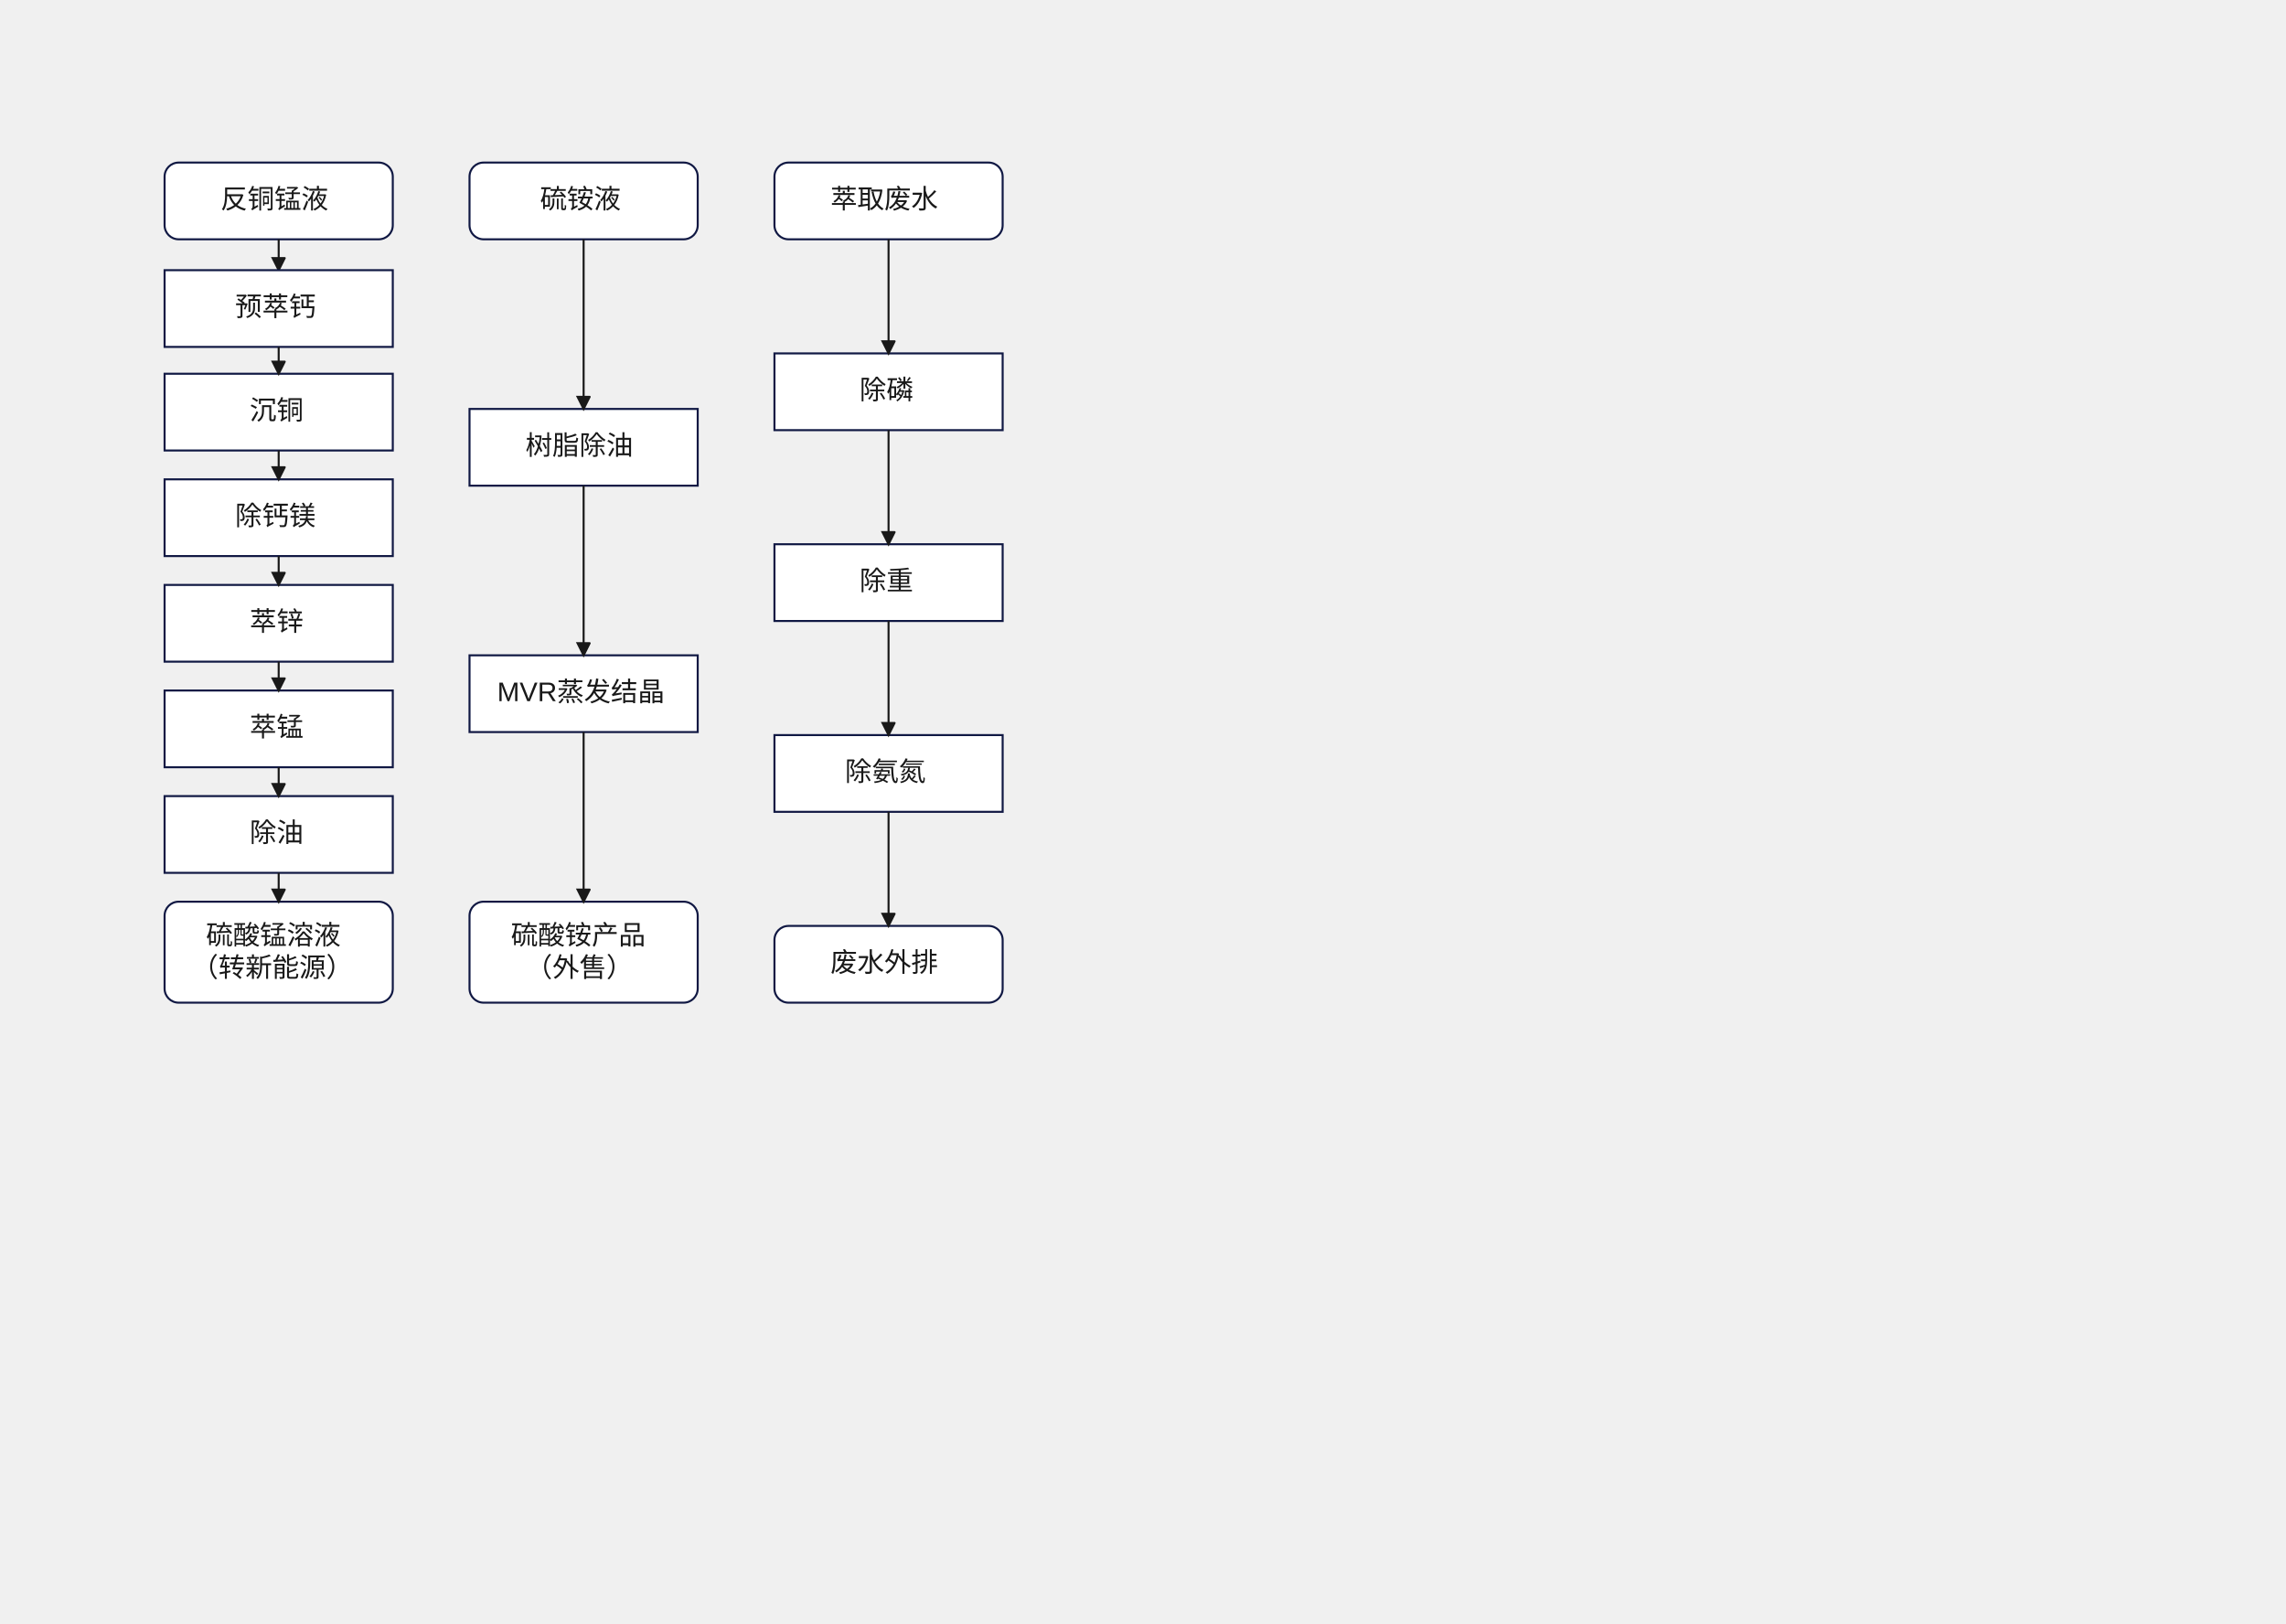
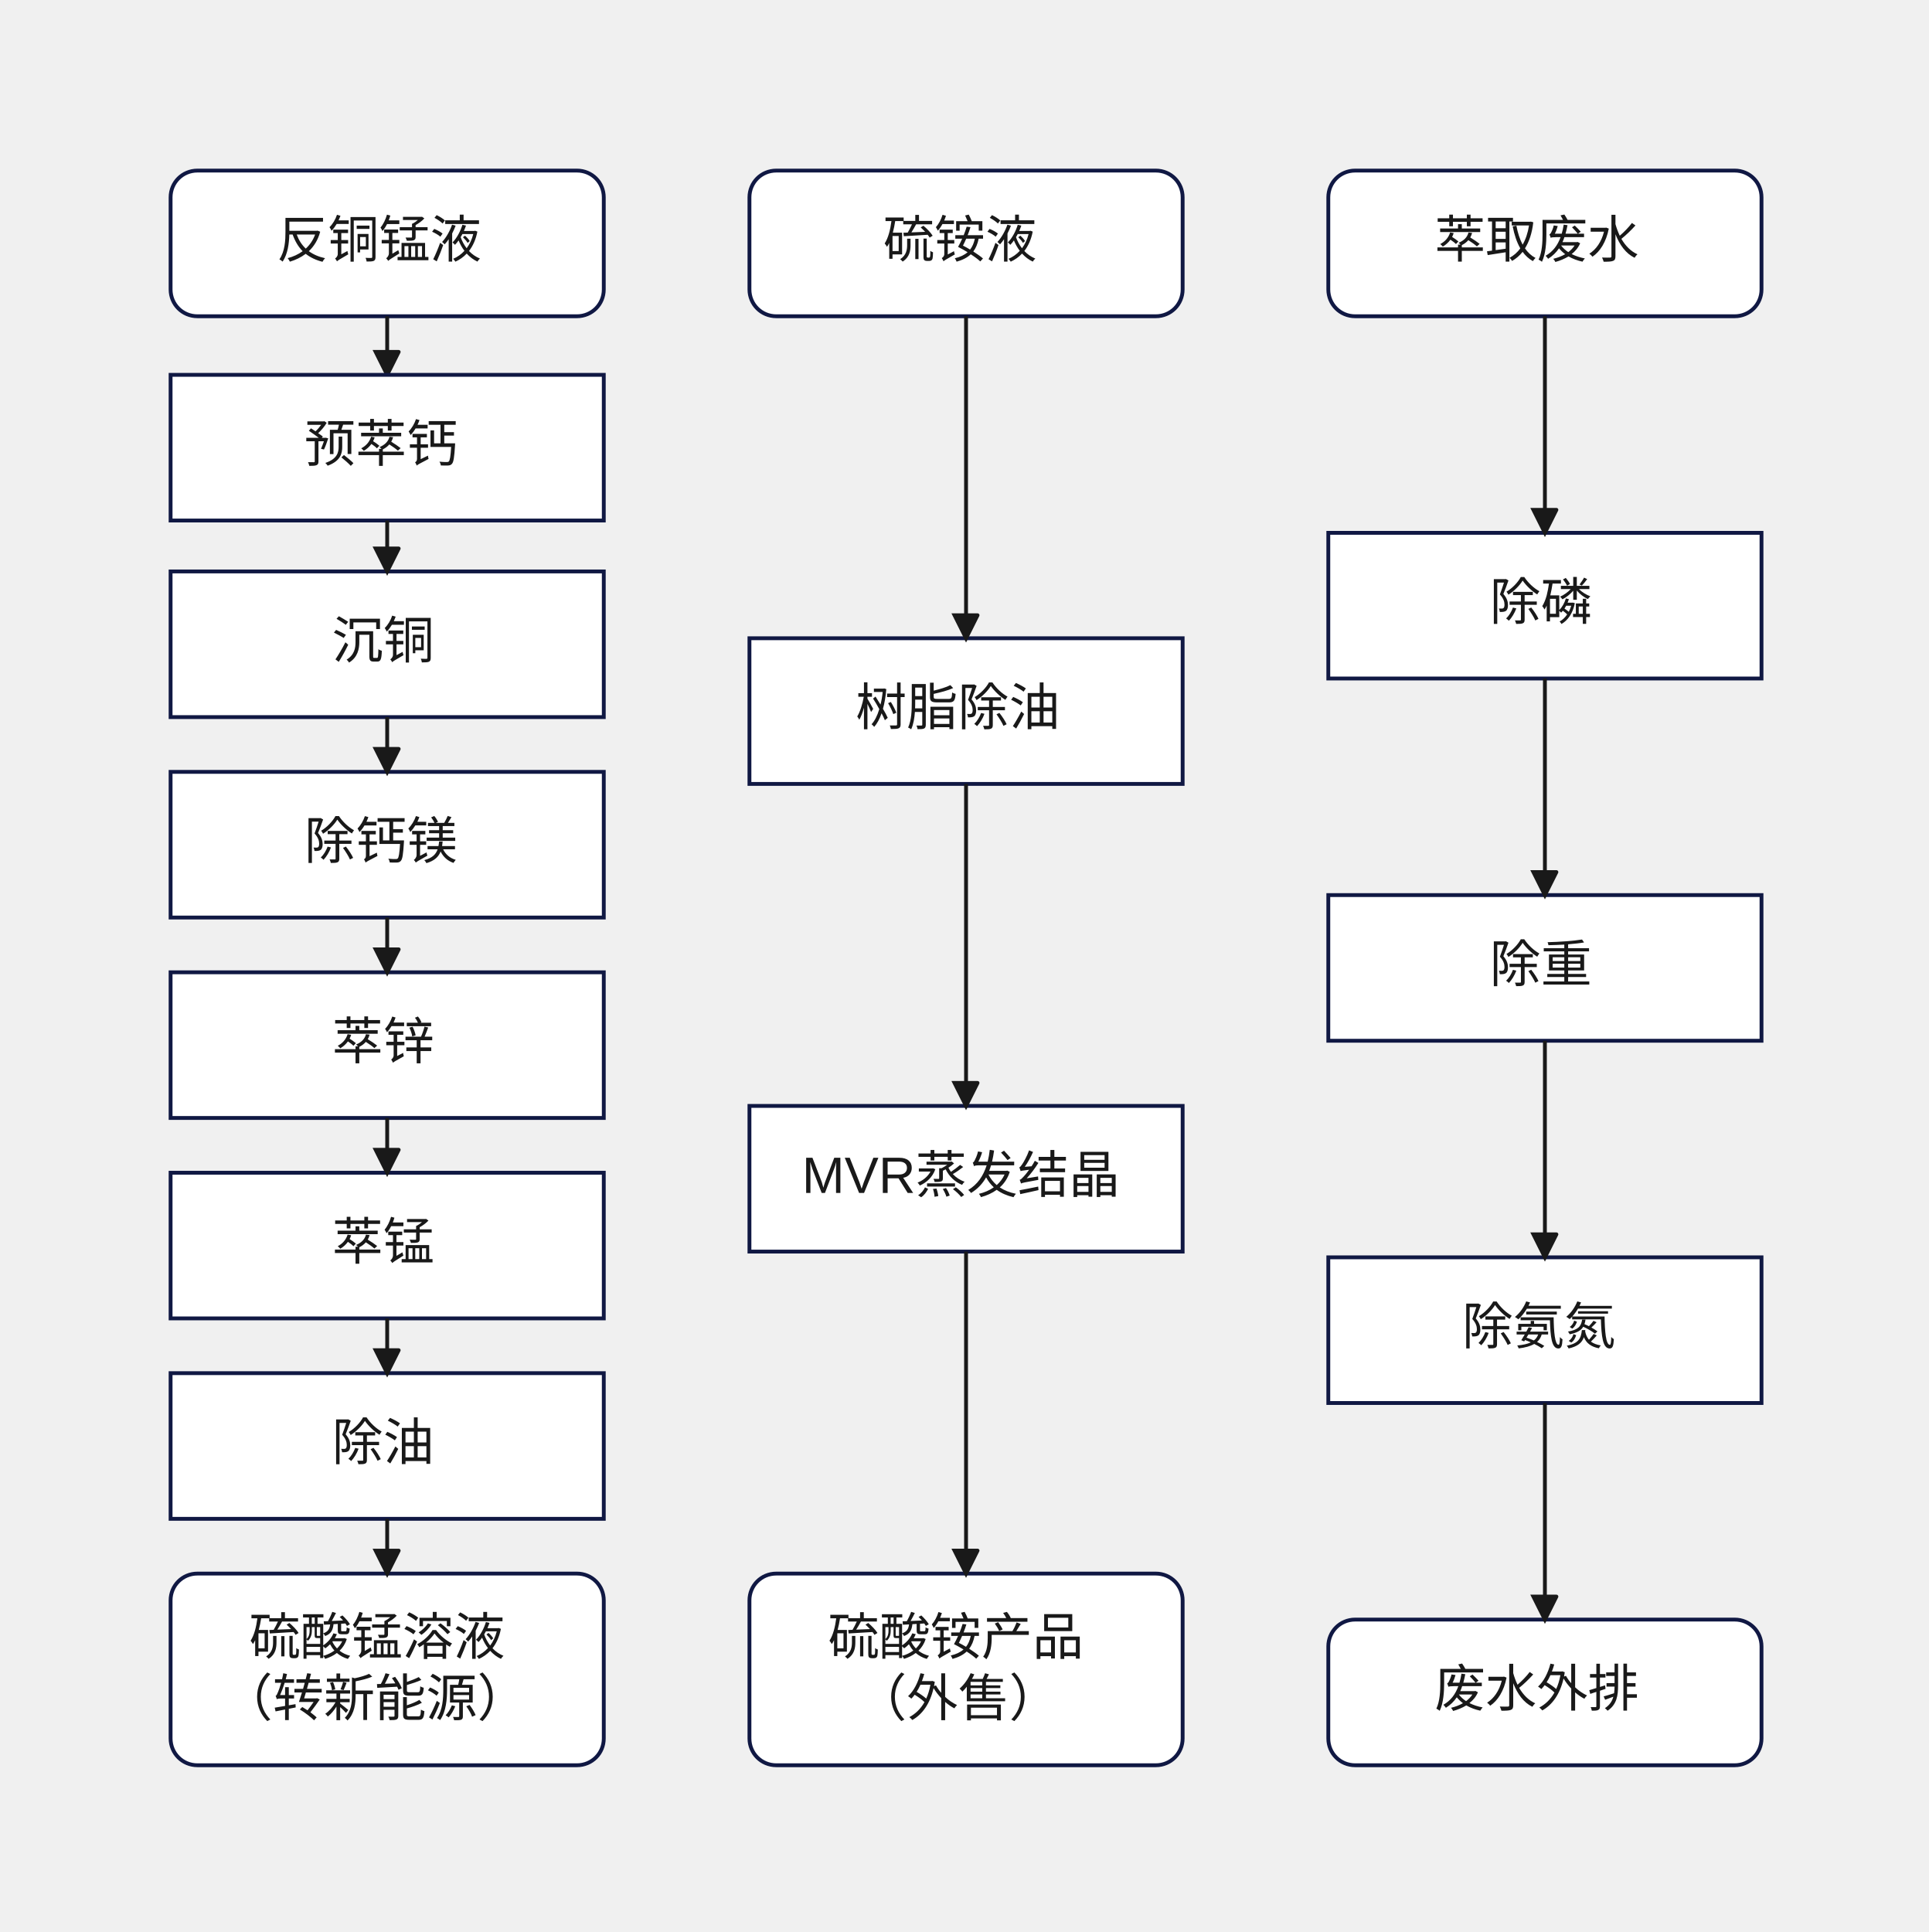
- <svg xmlns="http://www.w3.org/2000/svg" width="1132" height="804" viewBox="0 0 1132 804" overflow="hidden">
+ <svg xmlns="http://www.w3.org/2000/svg" width="503" viewBox="0 0 503 504" height="504">
  <defs />
-   <g id="page3" transform="translate(5.5 5.5)">
-     <rect x="0" y="0" width="1123" height="794" fill="none" />
-     <g id="shape1" transform="translate(76 75)">
-       <path d="M113 31 113 7C113 3.1 109.9 0 106 0L7 0C3.1 0 0 3.1 0 7L0 31C0 34.9 3.1 38 7 38L106 38C109.9 38 113 34.9 113 31Z" stroke="#101843" fill="#FFFFFF" />
-       <text fill="#191919" font-family="方正书宋简体,PingFang SC,Mircrosoft YaHei,Arial" font-size="13.333" xml:space="preserve">
-         <tspan x="27.7" y="22.7">反铜锰液</tspan>
+   <g transform="translate(5.5,5.5)" id="page3">
+     <rect x="0" fill="none" y="0" width="493" height="494" />
+     <g transform="translate(39,39)" id="shape1">
+       <path fill="#ffffff" d="M113.0,31.0L113.0,7.0C113.0,3.1,109.9,.0,106.0,.0L7.0,.0C3.1,.0,.0,3.1,.0,7.0L.0,31.0C.0,34.9,3.1,38.0,7.0,38.0L106.0,38.0C109.9,38.0,113.0,34.9,113.0,31.0z" fill-rule="nonzero" stroke-width="1" stroke="#101843" />
+       <text style="fill:#191919;font-family:方正书宋简体,PingFang SC,Mircrosoft YaHei,Arial;font-size:10.00pt" xml:space="preserve">
+         <tspan x="27.7" style="font-family:方正书宋简体,PingFang SC,Mircrosoft YaHei,Arial" y="22.7">反铜锰液</tspan>
      </text>
    </g>
-     <g id="shape2" transform="translate(132.5 113)">
-       <path d="M0 0 -0 9.3" stroke="#191919" fill="none" />
-       <path d="M3 9.3 -0 15.3-3 9.3 3 9.3" stroke="#191919" stroke-linecap="round" fill="#191919" />
+     <g transform="translate(95.5,77)" id="shape2">
+       <path d="M.0,.0L-0.0,9.3" fill="none" stroke-width="1" stroke="#191919" />
+       <path fill="#191919" d="M3.0,9.3L-0.0,15.3L-3.0,9.3L3.0,9.3" stroke-width="1" stroke-linecap="round" stroke="#191919" />
    </g>
-     <g id="shape3" transform="translate(76 128.286)">
-       <path d="M113 38 113 0 0 0 0 38 113 38Z" stroke="#101843" fill="#FFFFFF" />
-       <text fill="#191919" font-family="方正书宋简体,PingFang SC,Mircrosoft YaHei,Arial" font-size="13.333" xml:space="preserve">
-         <tspan x="34.9" y="22.7">预萃钙</tspan>
+     <g transform="translate(39,92.286)" id="shape3">
+       <path fill="#ffffff" d="M113.0,38.0L113.0,.0L.0,.0L.0,38.0L113.0,38.0z" fill-rule="nonzero" stroke-width="1" stroke="#101843" />
+       <text style="fill:#191919;font-family:方正书宋简体,PingFang SC,Mircrosoft YaHei,Arial;font-size:10.00pt" xml:space="preserve">
+         <tspan x="34.9" style="font-family:方正书宋简体,PingFang SC,Mircrosoft YaHei,Arial" y="22.7">预萃钙</tspan>
      </text>
    </g>
-     <g id="shape4" transform="translate(76 179.571)">
-       <path d="M113 38 113 0 0 0 0 38 113 38Z" stroke="#101843" fill="#FFFFFF" />
-       <text fill="#191919" font-family="方正书宋简体,PingFang SC,Mircrosoft YaHei,Arial" font-size="13.333" xml:space="preserve">
-         <tspan x="42.1" y="22.7">沉铜</tspan>
+     <g transform="translate(39,143.571)" id="shape4">
+       <path fill="#ffffff" d="M113.0,38.0L113.0,.0L.0,.0L.0,38.0L113.0,38.0z" fill-rule="nonzero" stroke-width="1" stroke="#101843" />
+       <text style="fill:#191919;font-family:方正书宋简体,PingFang SC,Mircrosoft YaHei,Arial;font-size:10.00pt" xml:space="preserve">
+         <tspan x="42.1" style="font-family:方正书宋简体,PingFang SC,Mircrosoft YaHei,Arial" y="22.7">沉铜</tspan>
      </text>
    </g>
-     <g id="shape5" transform="translate(76 231.857)">
-       <path d="M113 38 113 0 0 0 0 38 113 38Z" stroke="#101843" fill="#FFFFFF" />
-       <text fill="#191919" font-family="方正书宋简体,PingFang SC,Mircrosoft YaHei,Arial" font-size="13.333" xml:space="preserve">
-         <tspan x="34.9" y="22.7">除钙镁</tspan>
+     <g transform="translate(39,195.857)" id="shape5">
+       <path fill="#ffffff" d="M113.0,38.0L113.0,.0L.0,.0L.0,38.0L113.0,38.0z" fill-rule="nonzero" stroke-width="1" stroke="#101843" />
+       <text style="fill:#191919;font-family:方正书宋简体,PingFang SC,Mircrosoft YaHei,Arial;font-size:10.00pt" xml:space="preserve">
+         <tspan x="34.9" style="font-family:方正书宋简体,PingFang SC,Mircrosoft YaHei,Arial" y="22.7">除钙镁</tspan>
      </text>
    </g>
-     <g id="shape6" transform="translate(76 284.143)">
-       <path d="M113 38 113 0 0 0 0 38 113 38Z" stroke="#101843" fill="#FFFFFF" />
-       <text fill="#191919" font-family="方正书宋简体,PingFang SC,Mircrosoft YaHei,Arial" font-size="13.333" xml:space="preserve">
-         <tspan x="42.1" y="22.7">萃锌</tspan>
+     <g transform="translate(39,248.143)" id="shape6">
+       <path fill="#ffffff" d="M113.0,38.0L113.0,.0L.0,.0L.0,38.0L113.0,38.0z" fill-rule="nonzero" stroke-width="1" stroke="#101843" />
+       <text style="fill:#191919;font-family:方正书宋简体,PingFang SC,Mircrosoft YaHei,Arial;font-size:10.00pt" xml:space="preserve">
+         <tspan x="42.1" style="font-family:方正书宋简体,PingFang SC,Mircrosoft YaHei,Arial" y="22.7">萃锌</tspan>
      </text>
    </g>
-     <g id="shape7" transform="translate(76 336.429)">
-       <path d="M113 38 113 0 0 0 0 38 113 38Z" stroke="#101843" fill="#FFFFFF" />
-       <text fill="#191919" font-family="方正书宋简体,PingFang SC,Mircrosoft YaHei,Arial" font-size="13.333" xml:space="preserve">
-         <tspan x="42.1" y="22.7">萃锰</tspan>
+     <g transform="translate(39,300.429)" id="shape7">
+       <path fill="#ffffff" d="M113.0,38.0L113.0,.0L.0,.0L.0,38.0L113.0,38.0z" fill-rule="nonzero" stroke-width="1" stroke="#101843" />
+       <text style="fill:#191919;font-family:方正书宋简体,PingFang SC,Mircrosoft YaHei,Arial;font-size:10.00pt" xml:space="preserve">
+         <tspan x="42.1" style="font-family:方正书宋简体,PingFang SC,Mircrosoft YaHei,Arial" y="22.7">萃锰</tspan>
      </text>
    </g>
-     <g id="shape8" transform="translate(76 388.714)">
-       <path d="M113 38 113 0 0 0 0 38 113 38Z" stroke="#101843" fill="#FFFFFF" />
-       <text fill="#191919" font-family="方正书宋简体,PingFang SC,Mircrosoft YaHei,Arial" font-size="13.333" xml:space="preserve">
-         <tspan x="42.1" y="22.7">除油</tspan>
+     <g transform="translate(39,352.714)" id="shape8">
+       <path fill="#ffffff" d="M113.0,38.0L113.0,.0L.0,.0L.0,38.0L113.0,38.0z" fill-rule="nonzero" stroke-width="1" stroke="#101843" />
+       <text style="fill:#191919;font-family:方正书宋简体,PingFang SC,Mircrosoft YaHei,Arial;font-size:10.00pt" xml:space="preserve">
+         <tspan x="42.1" style="font-family:方正书宋简体,PingFang SC,Mircrosoft YaHei,Arial" y="22.7">除油</tspan>
      </text>
    </g>
-     <g id="shape9" transform="translate(76 441)">
-       <path d="M113 43 113 7C113 3.1 109.9 0 106 0L7 0C3.1 0 0 3.1 0 7L0 43C0 46.9 3.1 50 7 50L106 50C109.9 50 113 46.9 113 43Z" stroke="#101843" fill="#FFFFFF" />
-       <text fill="#191919" font-family="方正书宋简体,PingFang SC,Mircrosoft YaHei,Arial" font-size="13.333" xml:space="preserve">
-         <tspan x="20.5" y="21.2">硫酸锰溶液</tspan>
-         <tspan x="13.3" y="37.2">（转新能源）</tspan>
+     <g transform="translate(39,405)" id="shape9">
+       <path fill="#ffffff" d="M113.0,43.0L113.0,7.0C113.0,3.1,109.9,.0,106.0,.0L7.0,.0C3.1,.0,.0,3.1,.0,7.0L.0,43.0C.0,46.9,3.1,50.0,7.0,50.0L106.0,50.0C109.9,50.0,113.0,46.9,113.0,43.0z" fill-rule="nonzero" stroke-width="1" stroke="#101843" />
+       <text style="fill:#191919;font-family:方正书宋简体,PingFang SC,Mircrosoft YaHei,Arial;font-size:10.00pt" xml:space="preserve">
+         <tspan x="20.5" style="font-family:方正书宋简体,PingFang SC,Mircrosoft YaHei,Arial" y="21.2">硫酸锰溶液</tspan>
+         <tspan x="13.3" style="font-family:方正书宋简体,PingFang SC,Mircrosoft YaHei,Arial" y="37.2">（转新能源）</tspan>
      </text>
    </g>
-     <g id="shape10" transform="translate(227 75)">
-       <path d="M113 31 113 7C113 3.1 109.9 0 106 0L7 0C3.1 0 0 3.1 0 7L0 31C0 34.9 3.1 38 7 38L106 38C109.9 38 113 34.9 113 31Z" stroke="#101843" fill="#FFFFFF" />
-       <text fill="#191919" font-family="方正书宋简体,PingFang SC,Mircrosoft YaHei,Arial" font-size="13.333" xml:space="preserve">
-         <tspan x="34.9" y="22.7">硫铵液</tspan>
+     <g transform="translate(190,39)" id="shape10">
+       <path fill="#ffffff" d="M113.0,31.0L113.0,7.0C113.0,3.1,109.9,.0,106.0,.0L7.0,.0C3.1,.0,.0,3.1,.0,7.0L.0,31.0C.0,34.9,3.1,38.0,7.0,38.0L106.0,38.0C109.9,38.0,113.0,34.9,113.0,31.0z" fill-rule="nonzero" stroke-width="1" stroke="#101843" />
+       <text style="fill:#191919;font-family:方正书宋简体,PingFang SC,Mircrosoft YaHei,Arial;font-size:10.00pt" xml:space="preserve">
+         <tspan x="34.9" style="font-family:方正书宋简体,PingFang SC,Mircrosoft YaHei,Arial" y="22.7">硫铵液</tspan>
      </text>
    </g>
-     <g id="shape11" transform="translate(227 197)">
-       <path d="M113 38 113 0 0 0 0 38 113 38Z" stroke="#101843" fill="#FFFFFF" />
-       <text fill="#191919" font-family="方正书宋简体,PingFang SC,Mircrosoft YaHei,Arial" font-size="13.333" xml:space="preserve">
-         <tspan x="27.7" y="22.7">树脂除油</tspan>
+     <g transform="translate(190,161)" id="shape11">
+       <path fill="#ffffff" d="M113.0,38.0L113.0,.0L.0,.0L.0,38.0L113.0,38.0z" fill-rule="nonzero" stroke-width="1" stroke="#101843" />
+       <text style="fill:#191919;font-family:方正书宋简体,PingFang SC,Mircrosoft YaHei,Arial;font-size:10.00pt" xml:space="preserve">
+         <tspan x="27.7" style="font-family:方正书宋简体,PingFang SC,Mircrosoft YaHei,Arial" y="22.7">树脂除油</tspan>
      </text>
    </g>
-     <g id="shape12" transform="translate(227 319)">
-       <path d="M113 38 113 0 0 0 0 38 113 38Z" stroke="#101843" fill="#FFFFFF" />
-       <text fill="#191919" font-family="方正书宋简体,PingFang SC,Mircrosoft YaHei,Arial" font-size="13.333" xml:space="preserve">
-         <tspan x="13.7" y="22.7">MVR蒸发结晶</tspan>
+     <g transform="translate(190,283)" id="shape12">
+       <path fill="#ffffff" d="M113.0,38.0L113.0,.0L.0,.0L.0,38.0L113.0,38.0z" fill-rule="nonzero" stroke-width="1" stroke="#101843" />
+       <text style="fill:#191919;font-family:方正书宋简体,PingFang SC,Mircrosoft YaHei,Arial;font-size:10.00pt" xml:space="preserve">
+         <tspan x="13.7" style="font-family:方正书宋简体,PingFang SC,Mircrosoft YaHei,Arial" y="22.7">MVR蒸发结晶</tspan>
      </text>
    </g>
-     <g id="shape13" transform="translate(227 441)">
-       <path d="M113 43 113 7C113 3.1 109.9 0 106 0L7 0C3.1 0 0 3.1 0 7L0 43C0 46.9 3.1 50 7 50L106 50C109.9 50 113 46.9 113 43Z" stroke="#101843" fill="#FFFFFF" />
-       <text fill="#191919" font-family="方正书宋简体,PingFang SC,Mircrosoft YaHei,Arial" font-size="13.333" xml:space="preserve">
-         <tspan x="20.5" y="21.2">硫酸铵产品</tspan>
-         <tspan x="27.7" y="37.2">（外售）</tspan>
+     <g transform="translate(190,405)" id="shape13">
+       <path fill="#ffffff" d="M113.0,43.0L113.0,7.0C113.0,3.1,109.9,.0,106.0,.0L7.0,.0C3.1,.0,.0,3.1,.0,7.0L.0,43.0C.0,46.9,3.1,50.0,7.0,50.0L106.0,50.0C109.9,50.0,113.0,46.9,113.0,43.0z" fill-rule="nonzero" stroke-width="1" stroke="#101843" />
+       <text style="fill:#191919;font-family:方正书宋简体,PingFang SC,Mircrosoft YaHei,Arial;font-size:10.00pt" xml:space="preserve">
+         <tspan x="20.5" style="font-family:方正书宋简体,PingFang SC,Mircrosoft YaHei,Arial" y="21.2">硫酸铵产品</tspan>
+         <tspan x="27.7" style="font-family:方正书宋简体,PingFang SC,Mircrosoft YaHei,Arial" y="37.2">（外售）</tspan>
      </text>
    </g>
-     <g id="shape14" transform="translate(378 75)">
-       <path d="M113 31 113 7C113 3.1 109.9 0 106 0L7 0C3.1 0 0 3.1 0 7L0 31C0 34.9 3.1 38 7 38L106 38C109.9 38 113 34.9 113 31Z" stroke="#101843" fill="#FFFFFF" />
-       <text fill="#191919" font-family="方正书宋简体,PingFang SC,Mircrosoft YaHei,Arial" font-size="13.333" xml:space="preserve">
-         <tspan x="27.7" y="22.7">萃取废水</tspan>
+     <g transform="translate(341,39)" id="shape14">
+       <path fill="#ffffff" d="M113.0,31.0L113.0,7.0C113.0,3.1,109.9,.0,106.0,.0L7.0,.0C3.1,.0,.0,3.1,.0,7.0L.0,31.0C.0,34.9,3.1,38.0,7.0,38.0L106.0,38.0C109.9,38.0,113.0,34.9,113.0,31.0z" fill-rule="nonzero" stroke-width="1" stroke="#101843" />
+       <text style="fill:#191919;font-family:方正书宋简体,PingFang SC,Mircrosoft YaHei,Arial;font-size:10.00pt" xml:space="preserve">
+         <tspan x="27.7" style="font-family:方正书宋简体,PingFang SC,Mircrosoft YaHei,Arial" y="22.7">萃取废水</tspan>
      </text>
    </g>
-     <g id="shape15" transform="translate(378 169.5)">
-       <path d="M113 38 113 0 0 0 0 38 113 38Z" stroke="#101843" fill="#FFFFFF" />
-       <text fill="#191919" font-family="方正书宋简体,PingFang SC,Mircrosoft YaHei,Arial" font-size="13.333" xml:space="preserve">
-         <tspan x="42.1" y="22.7">除磷</tspan>
+     <g transform="translate(341,133.5)" id="shape15">
+       <path fill="#ffffff" d="M113.0,38.0L113.0,.0L.0,.0L.0,38.0L113.0,38.0z" fill-rule="nonzero" stroke-width="1" stroke="#101843" />
+       <text style="fill:#191919;font-family:方正书宋简体,PingFang SC,Mircrosoft YaHei,Arial;font-size:10.00pt" xml:space="preserve">
+         <tspan x="42.1" style="font-family:方正书宋简体,PingFang SC,Mircrosoft YaHei,Arial" y="22.7">除磷</tspan>
      </text>
    </g>
-     <g id="shape16" transform="translate(378 264)">
-       <path d="M113 38 113 0 0 0 0 38 113 38Z" stroke="#101843" fill="#FFFFFF" />
-       <text fill="#191919" font-family="方正书宋简体,PingFang SC,Mircrosoft YaHei,Arial" font-size="13.333" xml:space="preserve">
-         <tspan x="42.1" y="22.7">除重</tspan>
+     <g transform="translate(341,228)" id="shape16">
+       <path fill="#ffffff" d="M113.0,38.0L113.0,.0L.0,.0L.0,38.0L113.0,38.0z" fill-rule="nonzero" stroke-width="1" stroke="#101843" />
+       <text style="fill:#191919;font-family:方正书宋简体,PingFang SC,Mircrosoft YaHei,Arial;font-size:10.00pt" xml:space="preserve">
+         <tspan x="42.1" style="font-family:方正书宋简体,PingFang SC,Mircrosoft YaHei,Arial" y="22.7">除重</tspan>
      </text>
    </g>
-     <g id="shape17" transform="translate(378 358.5)">
-       <path d="M113 38 113 0 0 0 0 38 113 38Z" stroke="#101843" fill="#FFFFFF" />
-       <text fill="#191919" font-family="方正书宋简体,PingFang SC,Mircrosoft YaHei,Arial" font-size="13.333" xml:space="preserve">
-         <tspan x="34.9" y="22.7">除氨氮</tspan>
+     <g transform="translate(341,322.5)" id="shape17">
+       <path fill="#ffffff" d="M113.0,38.0L113.0,.0L.0,.0L.0,38.0L113.0,38.0z" fill-rule="nonzero" stroke-width="1" stroke="#101843" />
+       <text style="fill:#191919;font-family:方正书宋简体,PingFang SC,Mircrosoft YaHei,Arial;font-size:10.00pt" xml:space="preserve">
+         <tspan x="34.9" style="font-family:方正书宋简体,PingFang SC,Mircrosoft YaHei,Arial" y="22.7">除氨氮</tspan>
      </text>
    </g>
-     <g id="shape18" transform="translate(378 453)">
-       <path d="M113 31 113 7C113 3.1 109.9 0 106 0L7 0C3.1 0 0 3.1 0 7L0 31C0 34.9 3.1 38 7 38L106 38C109.9 38 113 34.9 113 31Z" stroke="#101843" fill="#FFFFFF" />
-       <text fill="#191919" font-family="方正书宋简体,PingFang SC,Mircrosoft YaHei,Arial" font-size="13.333" xml:space="preserve">
-         <tspan x="27.7" y="22.7">废水外排</tspan>
+     <g transform="translate(341,417)" id="shape18">
+       <path fill="#ffffff" d="M113.0,31.0L113.0,7.0C113.0,3.1,109.9,.0,106.0,.0L7.0,.0C3.1,.0,.0,3.1,.0,7.0L.0,31.0C.0,34.9,3.1,38.0,7.0,38.0L106.0,38.0C109.9,38.0,113.0,34.9,113.0,31.0z" fill-rule="nonzero" stroke-width="1" stroke="#101843" />
+       <text style="fill:#191919;font-family:方正书宋简体,PingFang SC,Mircrosoft YaHei,Arial;font-size:10.00pt" xml:space="preserve">
+         <tspan x="27.7" style="font-family:方正书宋简体,PingFang SC,Mircrosoft YaHei,Arial" y="22.7">废水外排</tspan>
      </text>
    </g>
-     <g id="shape19" transform="translate(132.5 166.286)">
-       <path d="M0 0 0 7.3" stroke="#191919" fill="none" />
-       <path d="M3 7.3 0 13.3-3 7.3 3 7.3" stroke="#191919" stroke-linecap="round" fill="#191919" />
+     <g transform="translate(95.5,130.286)" id="shape19">
+       <path d="M.0,.0L.0,7.3" fill="none" stroke-width="1" stroke="#191919" />
+       <path fill="#191919" d="M3.0,7.3L.0,13.3L-3.0,7.3L3.0,7.3" stroke-width="1" stroke-linecap="round" stroke="#191919" />
    </g>
-     <g id="shape20" transform="translate(132.5 217.571)">
-       <path d="M0 0 0 8.3" stroke="#191919" fill="none" />
-       <path d="M3 8.3 0 14.3-3 8.3 3 8.3" stroke="#191919" stroke-linecap="round" fill="#191919" />
+     <g transform="translate(95.5,181.571)" id="shape20">
+       <path d="M.0,.0L.0,8.3" fill="none" stroke-width="1" stroke="#191919" />
+       <path fill="#191919" d="M3.0,8.3L.0,14.3L-3.0,8.3L3.0,8.3" stroke-width="1" stroke-linecap="round" stroke="#191919" />
    </g>
-     <g id="shape21" transform="translate(132.5 269.857)">
-       <path d="M0 0 0 8.3" stroke="#191919" fill="none" />
-       <path d="M3 8.3 0 14.3-3 8.3 3 8.3" stroke="#191919" stroke-linecap="round" fill="#191919" />
+     <g transform="translate(95.5,233.857)" id="shape21">
+       <path d="M.0,.0L.0,8.3" fill="none" stroke-width="1" stroke="#191919" />
+       <path fill="#191919" d="M3.0,8.3L.0,14.3L-3.0,8.3L3.0,8.3" stroke-width="1" stroke-linecap="round" stroke="#191919" />
    </g>
-     <g id="shape22" transform="translate(132.5 322.143)">
-       <path d="M0 0 0 8.3" stroke="#191919" fill="none" />
-       <path d="M3 8.3 0 14.3-3 8.3 3 8.3" stroke="#191919" stroke-linecap="round" fill="#191919" />
+     <g transform="translate(95.5,286.143)" id="shape22">
+       <path d="M.0,.0L.0,8.3" fill="none" stroke-width="1" stroke="#191919" />
+       <path fill="#191919" d="M3.0,8.3L.0,14.3L-3.0,8.3L3.0,8.3" stroke-width="1" stroke-linecap="round" stroke="#191919" />
    </g>
-     <g id="shape23" transform="translate(132.5 374.429)">
-       <path d="M0 0 0 8.3" stroke="#191919" fill="none" />
-       <path d="M3 8.3 0 14.3-3 8.3 3 8.3" stroke="#191919" stroke-linecap="round" fill="#191919" />
+     <g transform="translate(95.5,338.429)" id="shape23">
+       <path d="M.0,.0L.0,8.3" fill="none" stroke-width="1" stroke="#191919" />
+       <path fill="#191919" d="M3.0,8.3L.0,14.3L-3.0,8.3L3.0,8.3" stroke-width="1" stroke-linecap="round" stroke="#191919" />
    </g>
-     <g id="shape24" transform="translate(132.5 426.714)">
-       <path d="M0 0 0 1.3 0 6.3 0 8.3" stroke="#191919" fill="none" />
-       <path d="M3 8.3 0 14.3-3 8.3 3 8.3" stroke="#191919" stroke-linecap="round" fill="#191919" />
+     <g transform="translate(95.5,390.714)" id="shape24">
+       <path d="M.0,.0L.0,1.3L.0,6.3L.0,8.3" fill="none" stroke-width="1" stroke="#191919" />
+       <path fill="#191919" d="M3.0,8.3L.0,14.3L-3.0,8.3L3.0,8.3" stroke-width="1" stroke-linecap="round" stroke="#191919" />
    </g>
-     <g id="shape25" transform="translate(283.5 113)">
-       <path d="M0 0 0 78" stroke="#191919" fill="none" />
-       <path d="M3 78 0 84-3 78 3 78" stroke="#191919" stroke-linecap="round" fill="#191919" />
+     <g transform="translate(246.5,77)" id="shape25">
+       <path d="M.0,.0L.0,78.0" fill="none" stroke-width="1" stroke="#191919" />
+       <path fill="#191919" d="M3.0,78.0L.0,84.0L-3.0,78.0L3.0,78.0" stroke-width="1" stroke-linecap="round" stroke="#191919" />
    </g>
-     <g id="shape26" transform="translate(283.5 357)">
-       <path d="M0 0 0 78" stroke="#191919" fill="none" />
-       <path d="M3 78 0 84-3 78 3 78" stroke="#191919" stroke-linecap="round" fill="#191919" />
+     <g transform="translate(246.5,321)" id="shape26">
+       <path d="M.0,.0L.0,78.0" fill="none" stroke-width="1" stroke="#191919" />
+       <path fill="#191919" d="M3.0,78.0L.0,84.0L-3.0,78.0L3.0,78.0" stroke-width="1" stroke-linecap="round" stroke="#191919" />
    </g>
-     <g id="shape27" transform="translate(283.5 235)">
-       <path d="M0 0 0 78" stroke="#191919" fill="none" />
-       <path d="M3 78 0 84-3 78 3 78" stroke="#191919" stroke-linecap="round" fill="#191919" />
+     <g transform="translate(246.5,199)" id="shape27">
+       <path d="M.0,.0L.0,78.0" fill="none" stroke-width="1" stroke="#191919" />
+       <path fill="#191919" d="M3.0,78.0L.0,84.0L-3.0,78.0L3.0,78.0" stroke-width="1" stroke-linecap="round" stroke="#191919" />
    </g>
-     <g id="shape28" transform="translate(434.5 113)">
-       <path d="M0 0 0 50.5" stroke="#191919" fill="none" />
-       <path d="M3 50.5 0 56.5-3 50.5 3 50.5" stroke="#191919" stroke-linecap="round" fill="#191919" />
+     <g transform="translate(397.5,77)" id="shape28">
+       <path d="M.0,.0L.0,50.5" fill="none" stroke-width="1" stroke="#191919" />
+       <path fill="#191919" d="M3.0,50.5L.0,56.5L-3.0,50.5L3.0,50.5" stroke-width="1" stroke-linecap="round" stroke="#191919" />
    </g>
-     <g id="shape29" transform="translate(434.5 207.5)">
-       <path d="M0 0 0 50.5" stroke="#191919" fill="none" />
-       <path d="M3 50.5 0 56.5-3 50.5 3 50.5" stroke="#191919" stroke-linecap="round" fill="#191919" />
+     <g transform="translate(397.5,171.5)" id="shape29">
+       <path d="M.0,.0L.0,50.5" fill="none" stroke-width="1" stroke="#191919" />
+       <path fill="#191919" d="M3.0,50.5L.0,56.5L-3.0,50.5L3.0,50.5" stroke-width="1" stroke-linecap="round" stroke="#191919" />
    </g>
-     <g id="shape30" transform="translate(434.5 302)">
-       <path d="M0 0 0 50.5" stroke="#191919" fill="none" />
-       <path d="M3 50.5 0 56.5-3 50.5 3 50.5" stroke="#191919" stroke-linecap="round" fill="#191919" />
+     <g transform="translate(397.5,266)" id="shape30">
+       <path d="M.0,.0L.0,50.5" fill="none" stroke-width="1" stroke="#191919" />
+       <path fill="#191919" d="M3.0,50.5L.0,56.5L-3.0,50.5L3.0,50.5" stroke-width="1" stroke-linecap="round" stroke="#191919" />
    </g>
-     <g id="shape31" transform="translate(434.5 396.5)">
-       <path d="M0 0 0 50.5" stroke="#191919" fill="none" />
-       <path d="M3 50.5 0 56.5-3 50.5 3 50.5" stroke="#191919" stroke-linecap="round" fill="#191919" />
+     <g transform="translate(397.5,360.5)" id="shape31">
+       <path d="M.0,.0L.0,50.5" fill="none" stroke-width="1" stroke="#191919" />
+       <path fill="#191919" d="M3.0,50.5L.0,56.5L-3.0,50.5L3.0,50.5" stroke-width="1" stroke-linecap="round" stroke="#191919" />
    </g>
  </g>
</svg>
